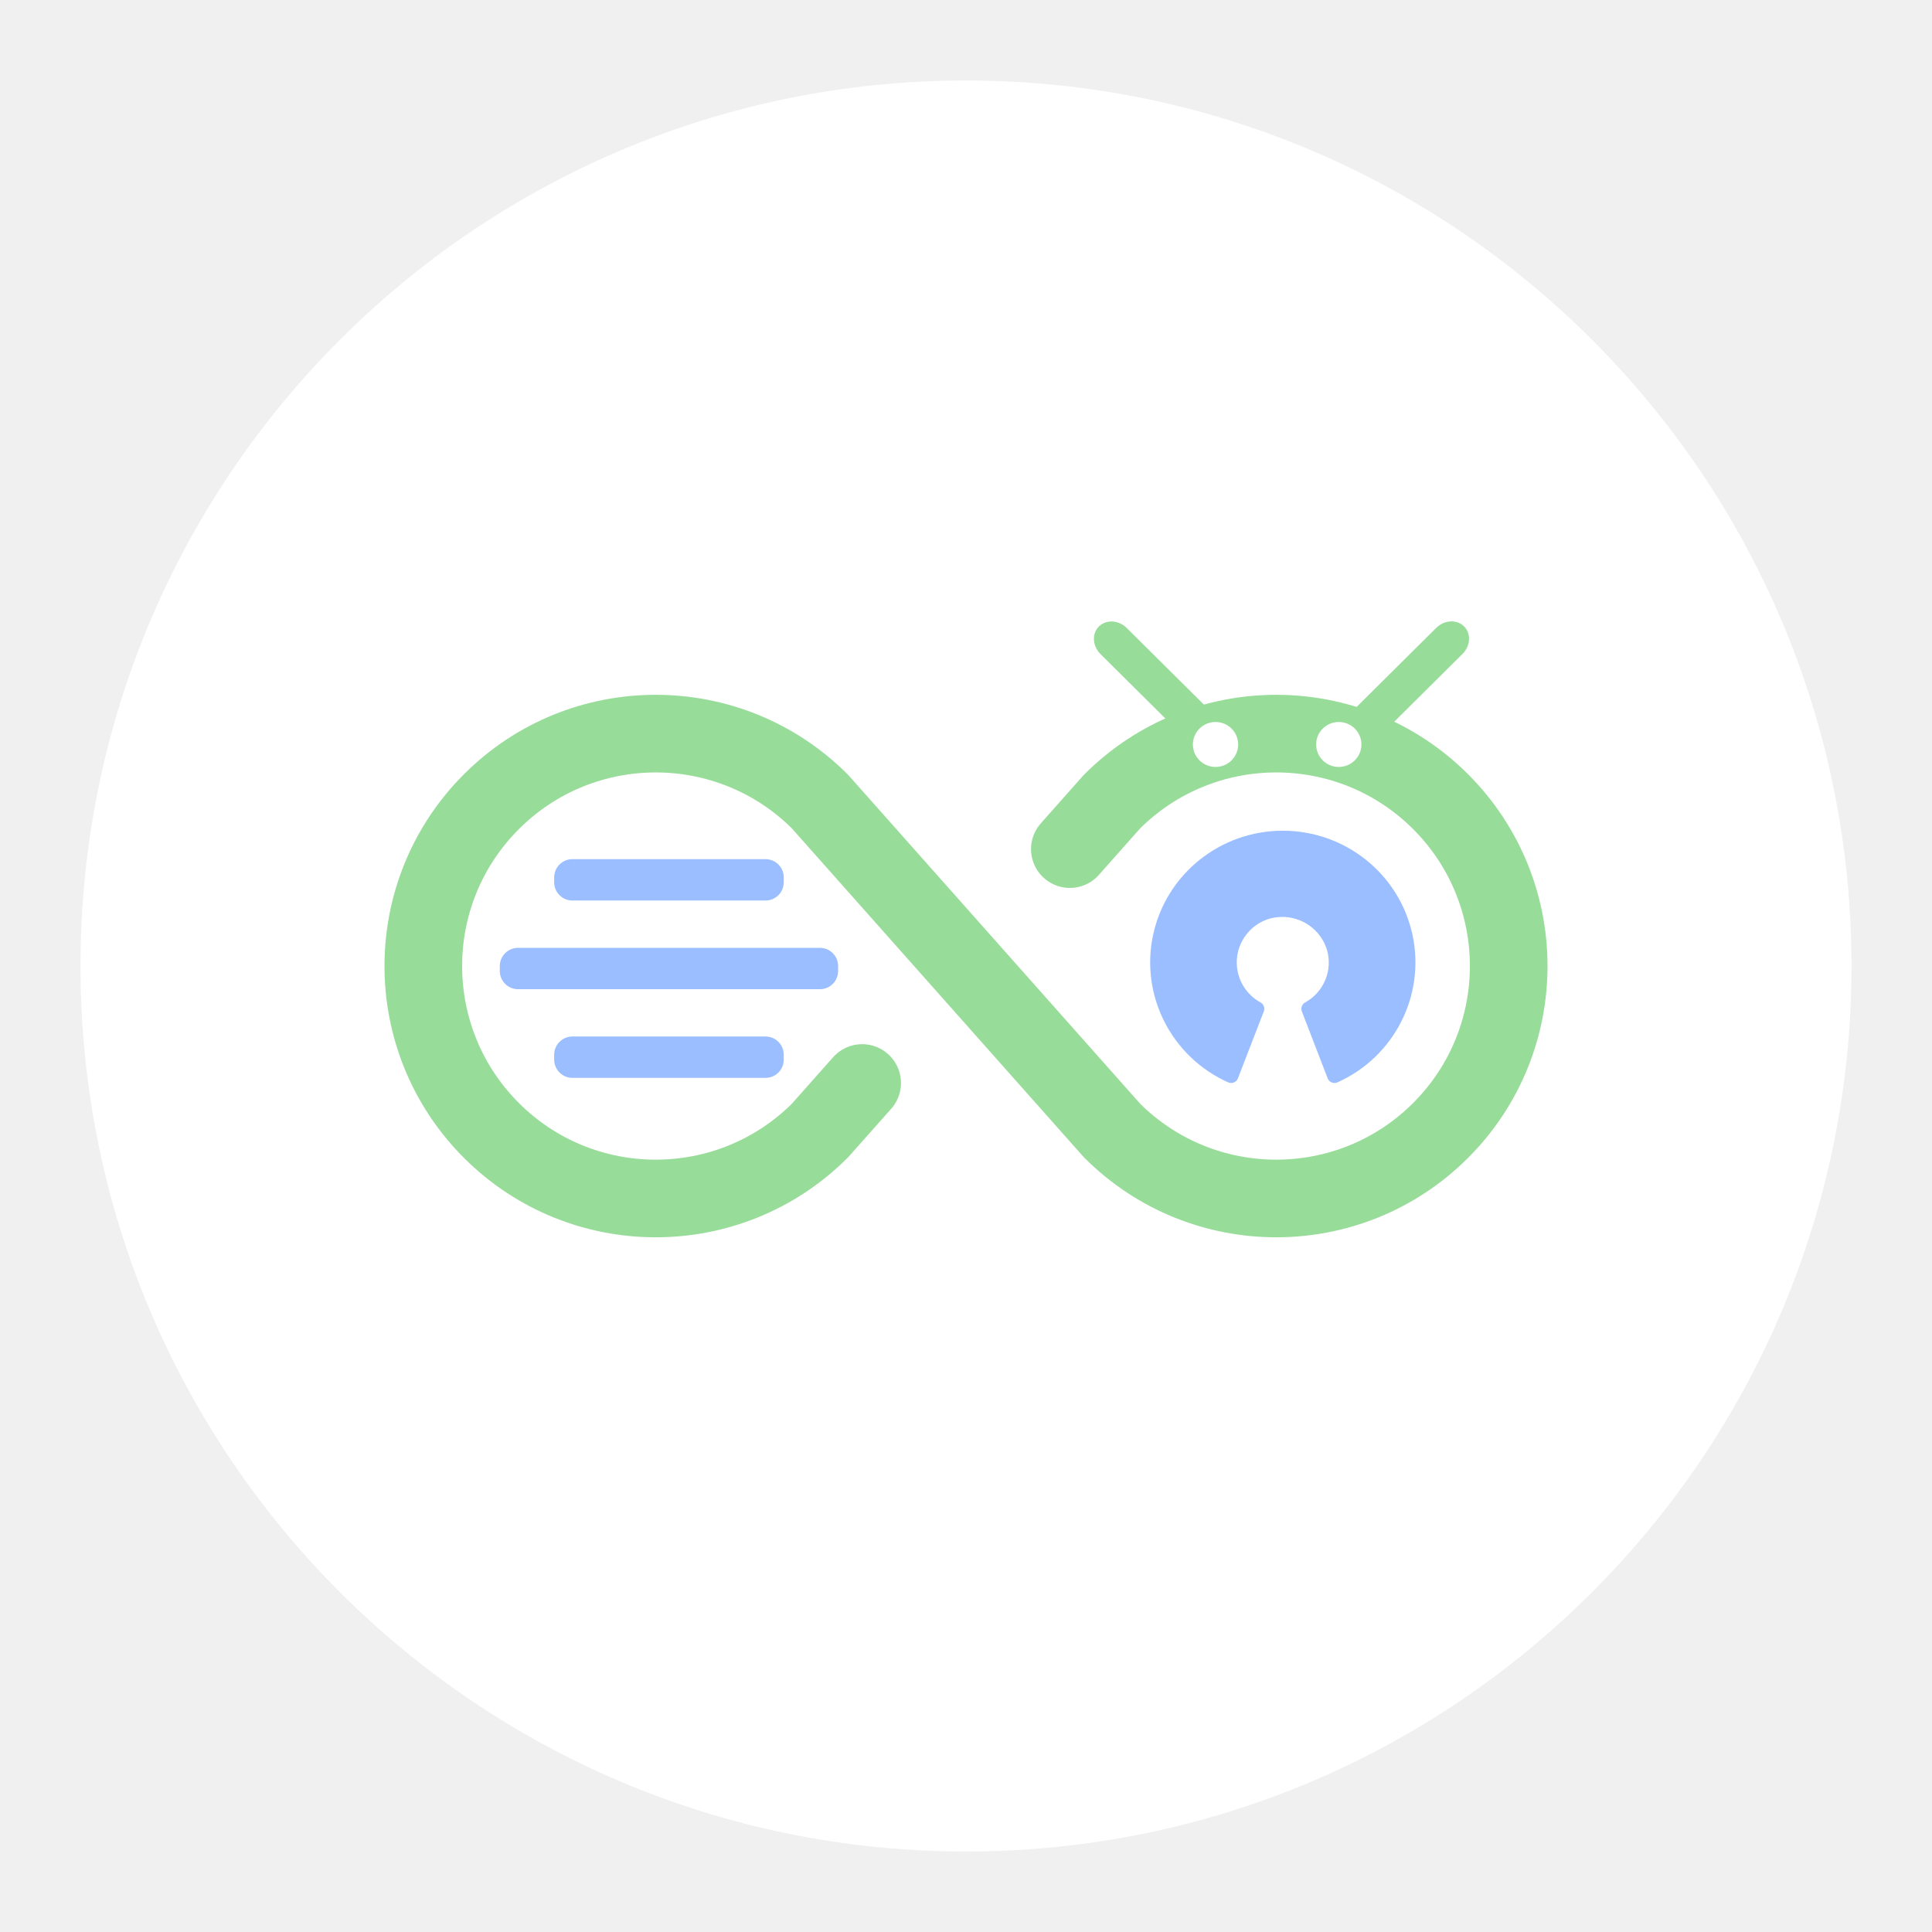
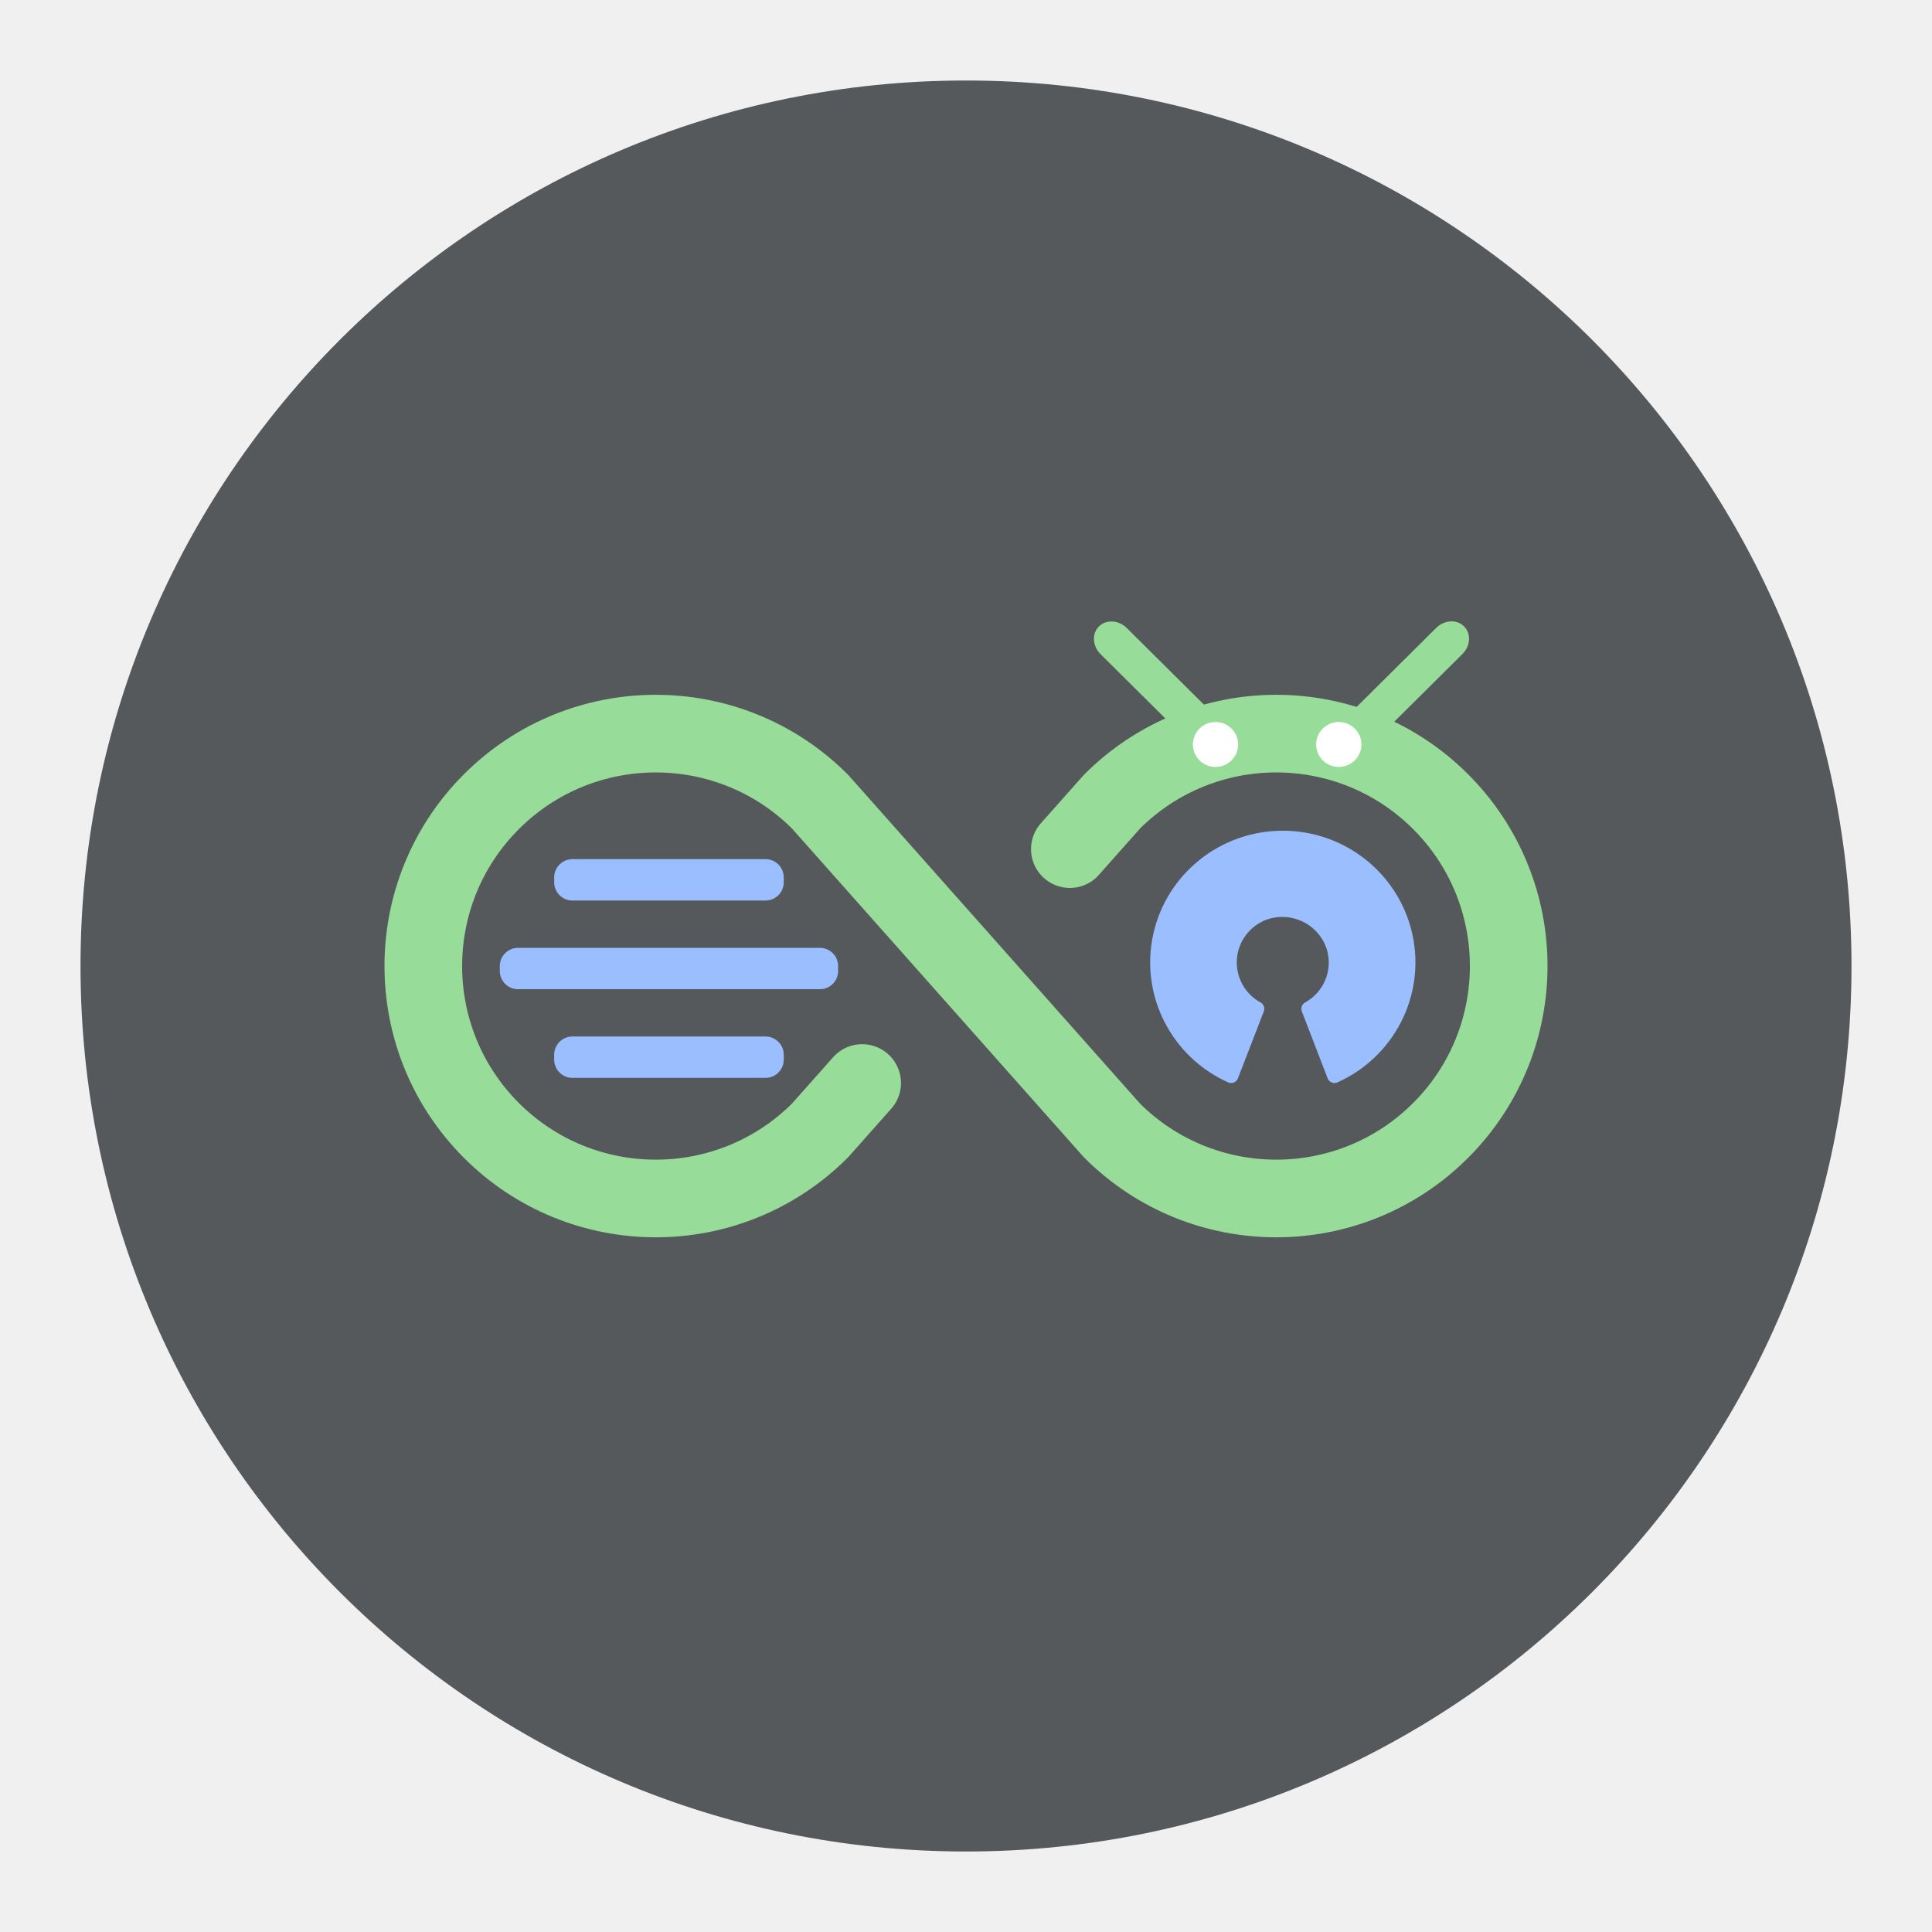
<svg xmlns="http://www.w3.org/2000/svg" width="192" height="192" version="1.1" viewBox="0 0 192 192">
-   <circle cx="96" cy="96" r="88" fill="#fff" />
+   <circle cx="96" cy="96" r="88" fill="#56595b" />
  <g transform="translate(-.00021753 -3.6439)" fill="#9abeff" stroke-width="0">
    <rect x="55.074" y="106.65" width="22.815" height="4.111" rx="1.812" ry="1.812" />
    <rect x="49.67" y="97.839" width="33.622" height="4.111" rx="1.812" ry="1.812" />
    <rect x="55.074" y="89.026" width="22.815" height="4.111" rx="1.812" ry="1.812" />
  </g>
  <g transform="matrix(.48223 0 0 .48223 34.275 34.28)" stroke="#98dc9a">
    <path d="m106.6 152.1-8.7 9.8a47.9 47.9 0 1 1 0-67.8l60.2 67.8a47.9 47.9 0 1 0 0-67.8l-8.7 9.8" fill="none" stroke="#98dc9a" stroke-linecap="round" stroke-linejoin="round" stroke-width="16" />
  </g>
  <path class="cls-3" d="m129.7 99.625a4.569 4.536 0 0 0 2.165-5.253 4.641 4.608 0 0 0-5.969-2.989 4.576 4.544 0 0 0-0.621 8.242 0.722 0.717 0 0 1 0.325 0.874l-2.577 6.665a0.722 0.717 0 0 1-0.953 0.409 13.18 13.086 0 1 1 10.827 0 0.722 0.717 0 0 1-0.953-0.401l-2.57-6.665a0.722 0.717 0 0 1 0.325-0.881z" fill="#9abeff" />
  <g transform="translate(1.037 -3.7504)" stroke-width="0">
    <rect transform="matrix(-.70962 .70458 .70962 .70458 0 0)" x="-54.952" y="146.78" width="16.415" height="3.677" rx="2.063" ry="2.063" fill="#98dc9a" />
    <rect transform="matrix(.70962 .70458 -.70962 .70458 0 0)" x="123.06" y="-31.217" width="16.415" height="3.677" rx="2.063" ry="2.063" fill="#98dc9a" />
    <ellipse cx="119.76" cy="77.735" rx="2.25" ry="2.234" fill="#fff" />
    <ellipse cx="132.01" cy="77.736" rx="2.25" ry="2.234" fill="#fff" />
  </g>
</svg>
